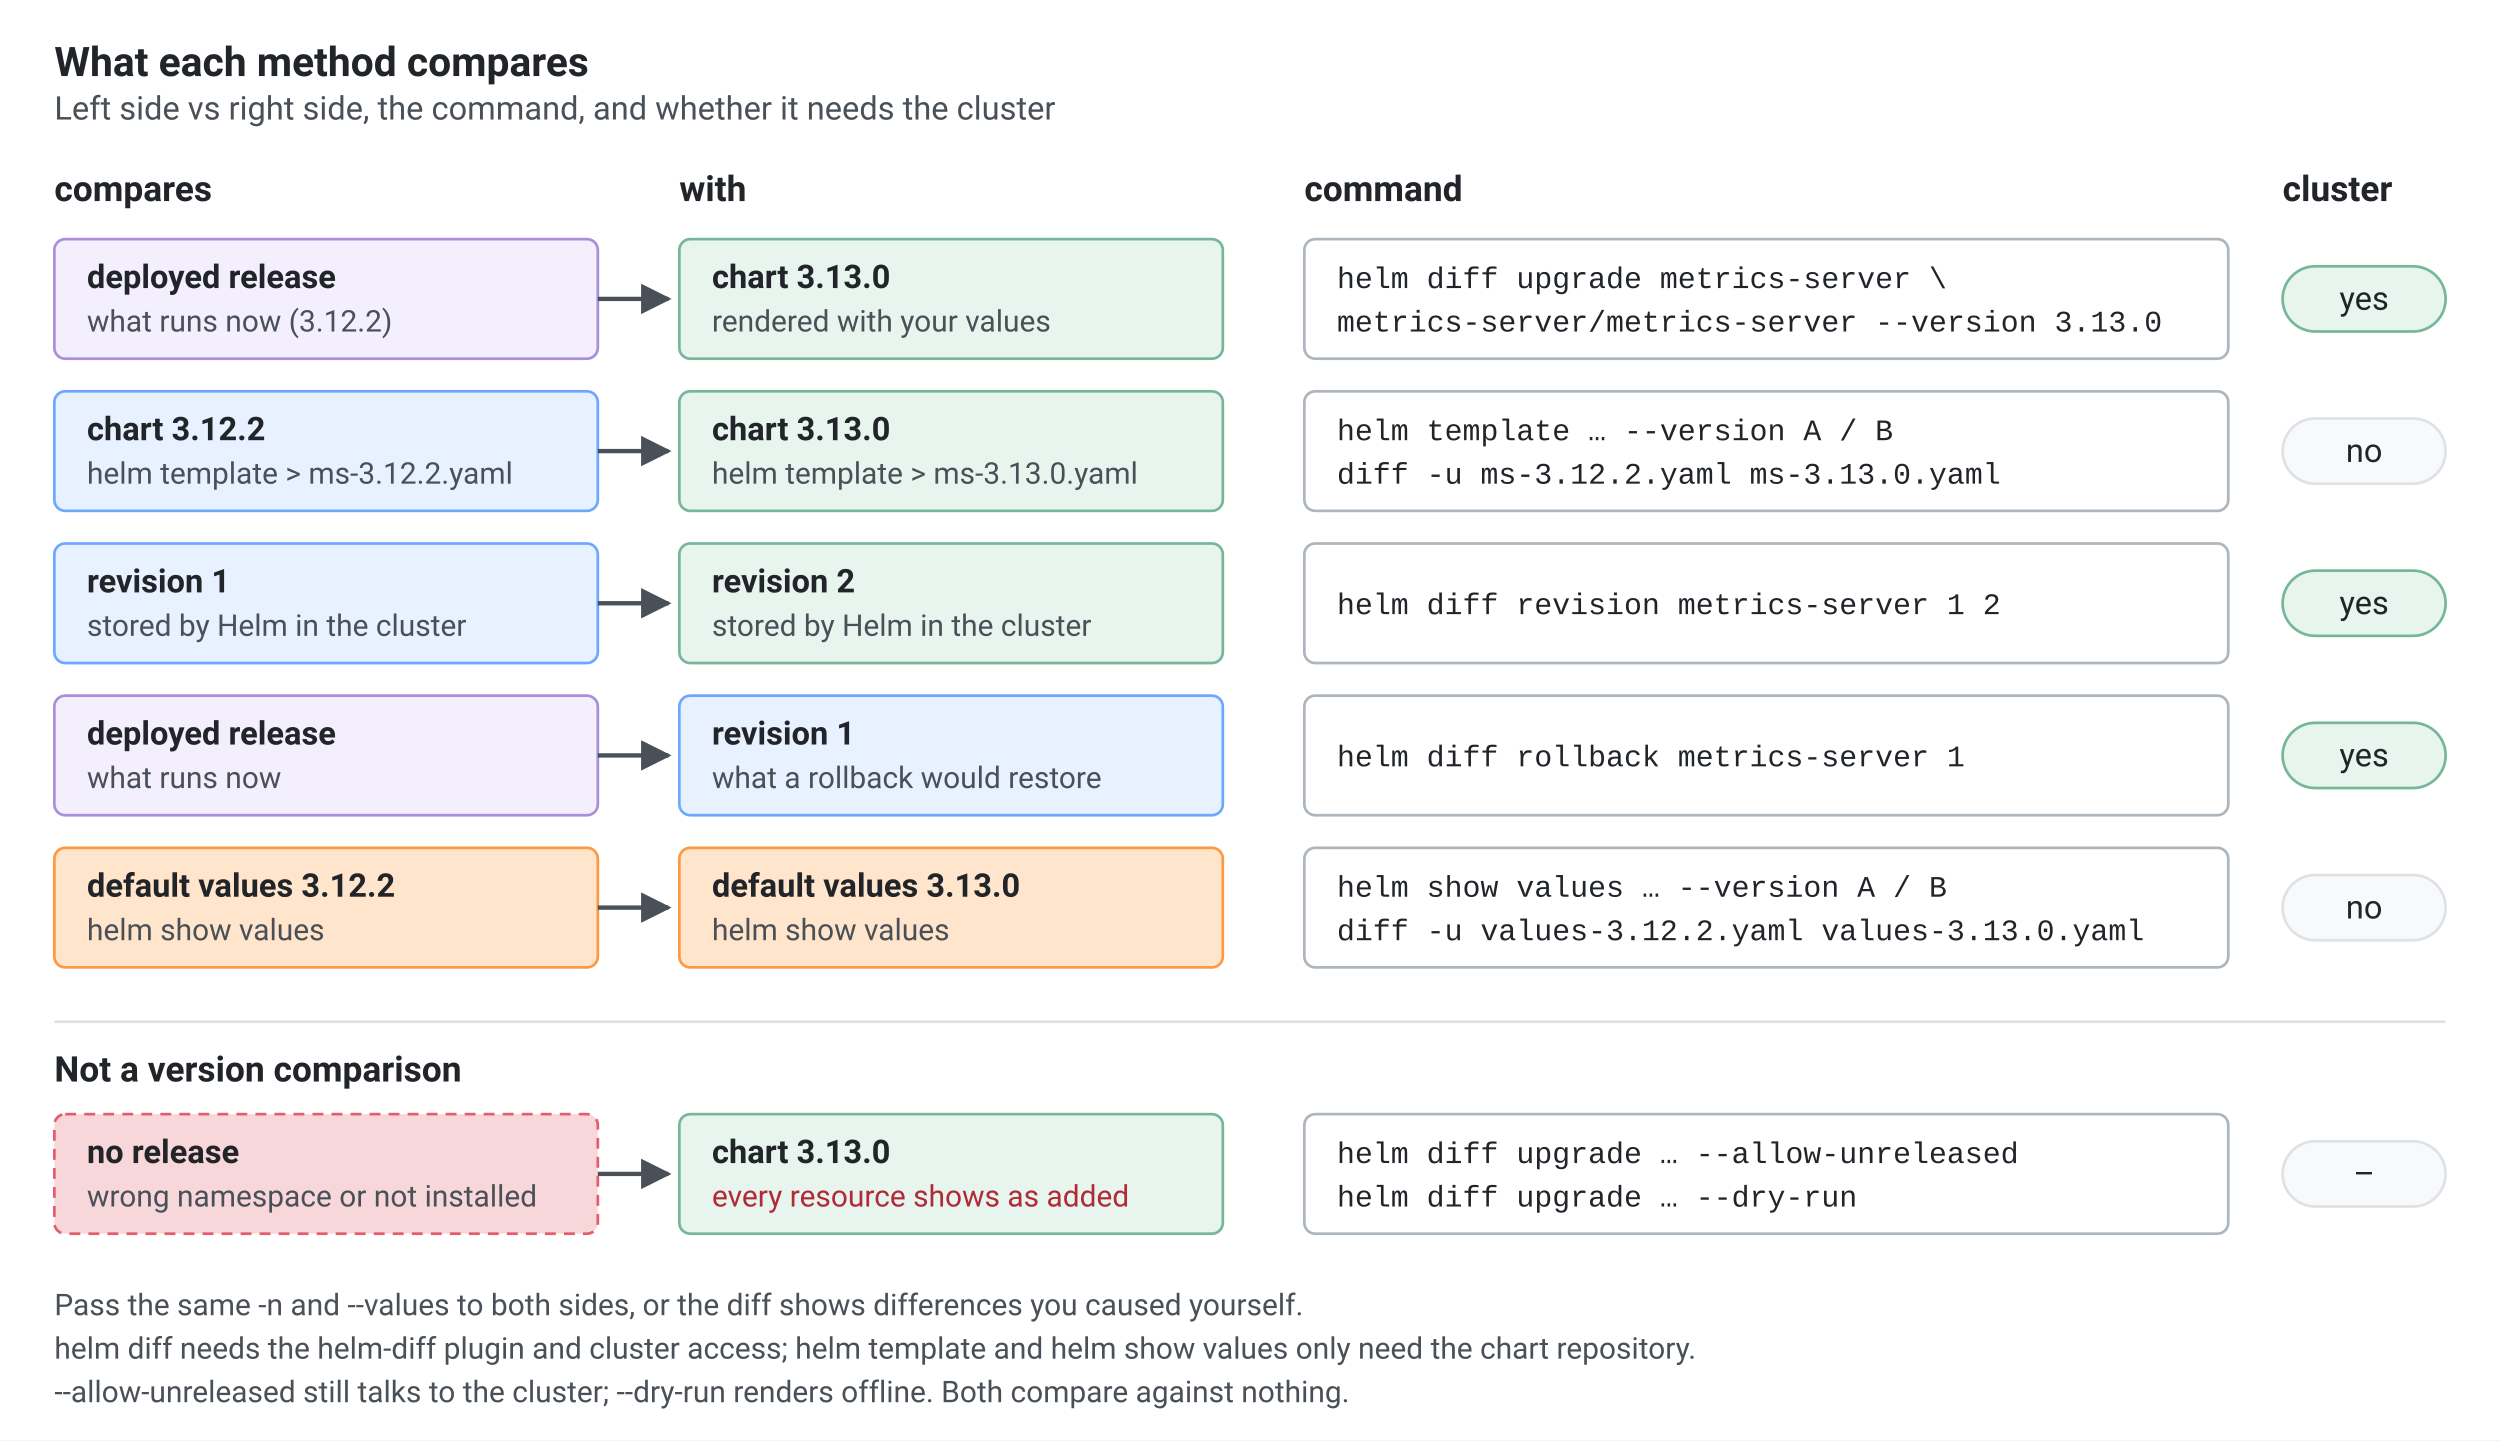
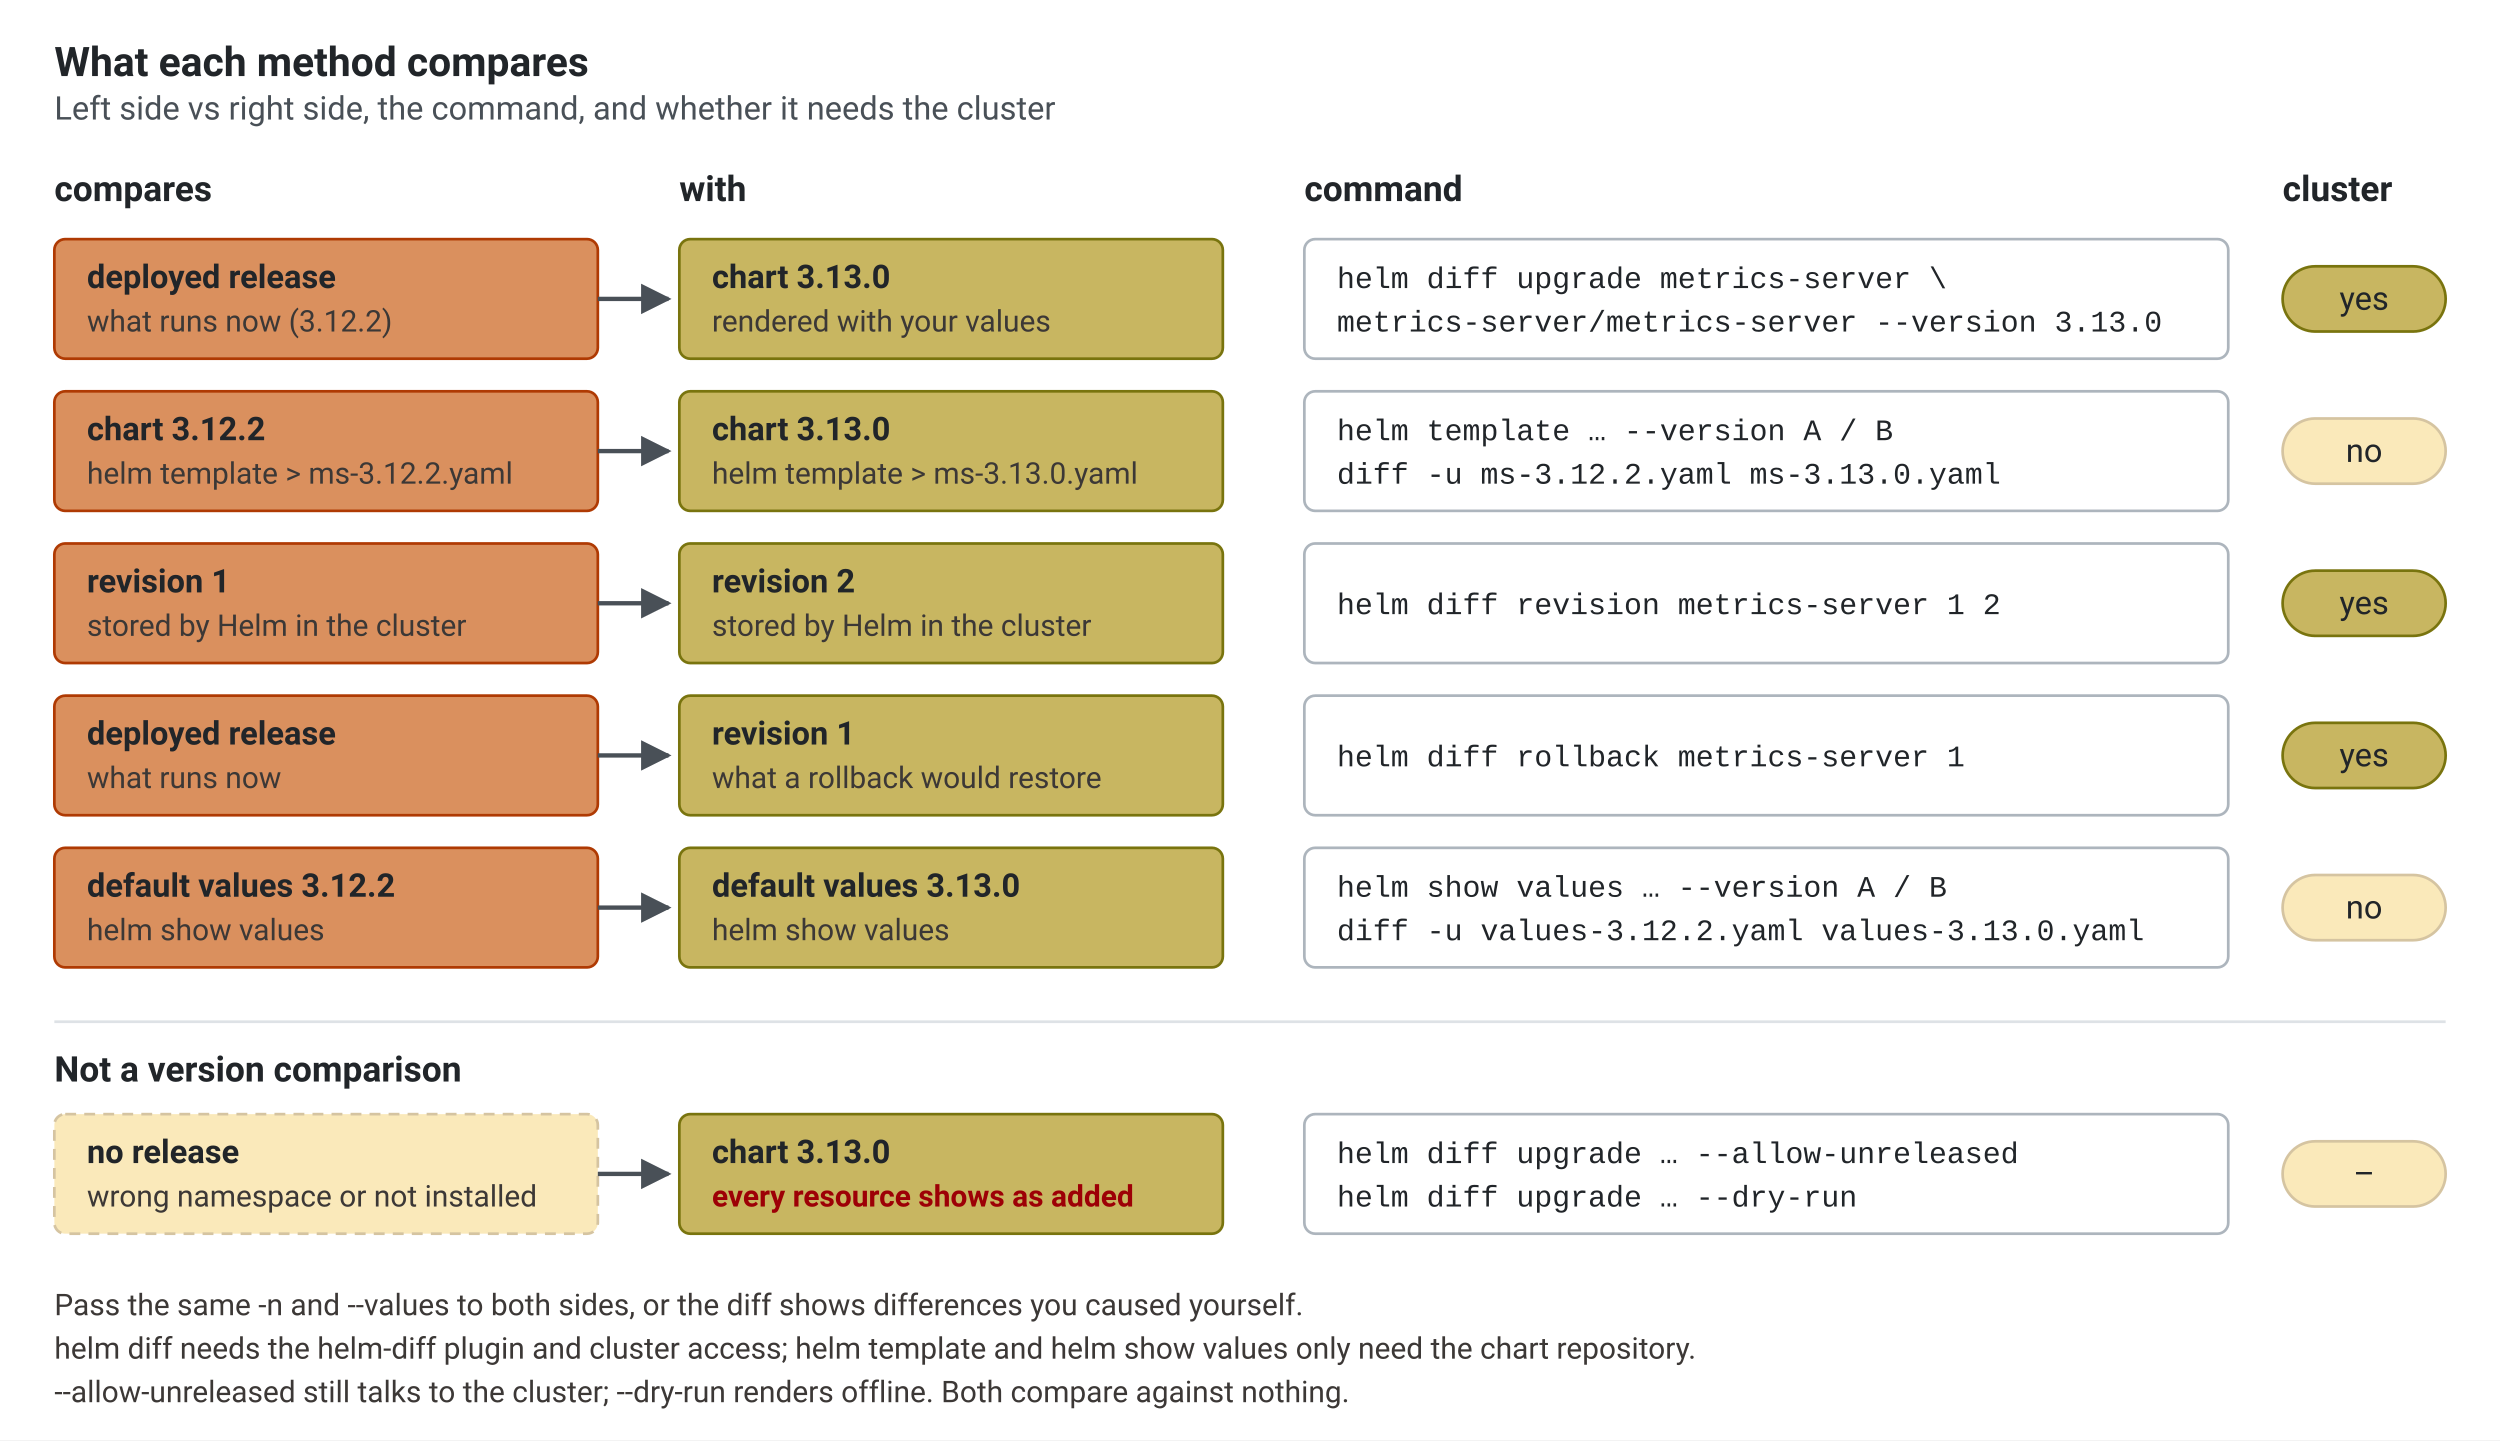
<svg xmlns="http://www.w3.org/2000/svg" viewBox="0 0 920 530" font-family="Roboto, 'Helvetica Neue', Arial, sans-serif" role="img" aria-labelledby="t d">
  <defs>
    <marker id="a" viewBox="0 0 10 10" refX="9" refY="5" markerWidth="7" markerHeight="7" orient="auto-start-reverse">
      <path d="M0,0 L10,5 L0,10 z" fill="#495057" />
    </marker>
    <style>
      .h   { font-size: 15px; font-weight: 700; fill: #212529; }
      .sub { font-size: 12px; fill: #495057; }
      .tb  { font-size: 13px; font-weight: 700; fill: #212529; }
      .m   { font-family: Menlo, Consolas, 'Liberation Mono', monospace; font-size: 11px; fill: #212529; }
-       .d   { font-size: 11px; fill: #495057; }
+       .d   { font-size: 11px; fill: #3c3836; }
      .c   { font-size: 12px; fill: #212529; }
      .cb  { font-size: 12px; font-weight: 700; fill: #212529; }
-       .bad { font-size: 11px; fill: #b02a37; }
+       .bad { font-size: 11px; font-weight: 700; fill: #9d0006; }
      .lne { stroke: #495057; stroke-width: 1.6; fill: none; marker-end: url(#a); }
+       .o   { fill: #da905e; stroke: #af3a03; }
+       .ol  { fill: #c8b661; stroke: #79740e; }
+       .cr  { fill: #fae9ba; stroke: #d5c4a1; }
      .r   { fill: #e7f1ff; stroke: #6ea8fe; }
      .rw  { fill: #f3effc; stroke: #a98eda; }
      .g   { fill: #e8f5ee; stroke: #75b798; }
      .w   { fill: #ffe5cc; stroke: #fd9843; }
      .x   { fill: #f8d7da; stroke: #e35d6a; }
      .n   { fill: #f8f9fa; stroke: #dee2e6; }
      .s   { fill: #ffffff; stroke: #adb5bd; }
    </style>
  </defs>
  <rect width="920" height="530" fill="#ffffff" />
  <text class="h" x="20" y="28">What each method compares</text>
  <text class="sub" x="20" y="44">Left side vs right side, the command, and whether it needs the cluster</text>
  <text class="tb" x="20" y="74">compares</text>
  <text class="tb" x="250" y="74">with</text>
  <text class="tb" x="480" y="74">command</text>
  <text class="tb" x="840" y="74">cluster</text>
-   <rect class="rw" x="20" y="88" width="200" height="44" rx="4" />
+   <rect class="o" x="20" y="88" width="200" height="44" rx="4" />
  <text class="cb" x="32" y="106">deployed release</text>
  <text class="d" x="32" y="122">what runs now (3.12.2)</text>
  <path class="lne" d="M220,110 H246" />
-   <rect class="g" x="250" y="88" width="200" height="44" rx="4" />
+   <rect class="ol" x="250" y="88" width="200" height="44" rx="4" />
  <text class="cb" x="262" y="106">chart 3.13.0</text>
  <text class="d" x="262" y="122">rendered with your values</text>
  <rect class="s" x="480" y="88" width="340" height="44" rx="4" />
  <text class="m" x="492" y="106">helm diff upgrade metrics-server \</text>
  <text class="m" x="492" y="122">  metrics-server/metrics-server --version 3.13.0</text>
-   <rect class="g" x="840" y="98" width="60" height="24" rx="12" />
+   <rect class="ol" x="840" y="98" width="60" height="24" rx="12" />
  <text class="c" x="870" y="114" text-anchor="middle">yes</text>
-   <rect class="r" x="20" y="144" width="200" height="44" rx="4" />
+   <rect class="o" x="20" y="144" width="200" height="44" rx="4" />
  <text class="cb" x="32" y="162">chart 3.12.2</text>
  <text class="d" x="32" y="178">helm template &gt; ms-3.12.2.yaml</text>
  <path class="lne" d="M220,166 H246" />
-   <rect class="g" x="250" y="144" width="200" height="44" rx="4" />
+   <rect class="ol" x="250" y="144" width="200" height="44" rx="4" />
  <text class="cb" x="262" y="162">chart 3.13.0</text>
  <text class="d" x="262" y="178">helm template &gt; ms-3.13.0.yaml</text>
  <rect class="s" x="480" y="144" width="340" height="44" rx="4" />
  <text class="m" x="492" y="162">helm template … --version A / B</text>
  <text class="m" x="492" y="178">diff -u ms-3.12.2.yaml ms-3.13.0.yaml</text>
-   <rect class="n" x="840" y="154" width="60" height="24" rx="12" />
+   <rect class="cr" x="840" y="154" width="60" height="24" rx="12" />
  <text class="c" x="870" y="170" text-anchor="middle">no</text>
-   <rect class="r" x="20" y="200" width="200" height="44" rx="4" />
+   <rect class="o" x="20" y="200" width="200" height="44" rx="4" />
  <text class="cb" x="32" y="218">revision 1</text>
  <text class="d" x="32" y="234">stored by Helm in the cluster</text>
  <path class="lne" d="M220,222 H246" />
-   <rect class="g" x="250" y="200" width="200" height="44" rx="4" />
+   <rect class="ol" x="250" y="200" width="200" height="44" rx="4" />
  <text class="cb" x="262" y="218">revision 2</text>
  <text class="d" x="262" y="234">stored by Helm in the cluster</text>
  <rect class="s" x="480" y="200" width="340" height="44" rx="4" />
  <text class="m" x="492" y="226">helm diff revision metrics-server 1 2</text>
-   <rect class="g" x="840" y="210" width="60" height="24" rx="12" />
+   <rect class="ol" x="840" y="210" width="60" height="24" rx="12" />
  <text class="c" x="870" y="226" text-anchor="middle">yes</text>
-   <rect class="rw" x="20" y="256" width="200" height="44" rx="4" />
+   <rect class="o" x="20" y="256" width="200" height="44" rx="4" />
  <text class="cb" x="32" y="274">deployed release</text>
  <text class="d" x="32" y="290">what runs now</text>
  <path class="lne" d="M220,278 H246" />
-   <rect class="r" x="250" y="256" width="200" height="44" rx="4" />
+   <rect class="ol" x="250" y="256" width="200" height="44" rx="4" />
  <text class="cb" x="262" y="274">revision 1</text>
  <text class="d" x="262" y="290">what a rollback would restore</text>
  <rect class="s" x="480" y="256" width="340" height="44" rx="4" />
  <text class="m" x="492" y="282">helm diff rollback metrics-server 1</text>
-   <rect class="g" x="840" y="266" width="60" height="24" rx="12" />
+   <rect class="ol" x="840" y="266" width="60" height="24" rx="12" />
  <text class="c" x="870" y="282" text-anchor="middle">yes</text>
-   <rect class="w" x="20" y="312" width="200" height="44" rx="4" />
+   <rect class="o" x="20" y="312" width="200" height="44" rx="4" />
  <text class="cb" x="32" y="330">default values 3.12.2</text>
  <text class="d" x="32" y="346">helm show values</text>
  <path class="lne" d="M220,334 H246" />
-   <rect class="w" x="250" y="312" width="200" height="44" rx="4" />
+   <rect class="ol" x="250" y="312" width="200" height="44" rx="4" />
  <text class="cb" x="262" y="330">default values 3.13.0</text>
  <text class="d" x="262" y="346">helm show values</text>
  <rect class="s" x="480" y="312" width="340" height="44" rx="4" />
  <text class="m" x="492" y="330">helm show values … --version A / B</text>
  <text class="m" x="492" y="346">diff -u values-3.12.2.yaml values-3.13.0.yaml</text>
-   <rect class="n" x="840" y="322" width="60" height="24" rx="12" />
+   <rect class="cr" x="840" y="322" width="60" height="24" rx="12" />
  <text class="c" x="870" y="338" text-anchor="middle">no</text>
  <line x1="20" y1="376" x2="900" y2="376" stroke="#dee2e6" stroke-width="1" />
  <text class="tb" x="20" y="398">Not a version comparison</text>
-   <rect class="x" x="20" y="410" width="200" height="44" rx="4" stroke-dasharray="4 3" />
+   <rect class="cr" x="20" y="410" width="200" height="44" rx="4" stroke-dasharray="4 3" />
  <text class="cb" x="32" y="428">no release</text>
  <text class="d" x="32" y="444">wrong namespace or not installed</text>
  <path class="lne" d="M220,432 H246" />
-   <rect class="g" x="250" y="410" width="200" height="44" rx="4" />
+   <rect class="ol" x="250" y="410" width="200" height="44" rx="4" />
  <text class="cb" x="262" y="428">chart 3.13.0</text>
  <text class="bad" x="262" y="444">every resource shows as added</text>
  <rect class="s" x="480" y="410" width="340" height="44" rx="4" />
  <text class="m" x="492" y="428">helm diff upgrade … --allow-unreleased</text>
  <text class="m" x="492" y="444">helm diff upgrade … --dry-run</text>
-   <rect class="n" x="840" y="420" width="60" height="24" rx="12" />
+   <rect class="cr" x="840" y="420" width="60" height="24" rx="12" />
  <text class="c" x="870" y="436" text-anchor="middle">–</text>
  <text class="d" x="20" y="484">Pass the same -n and --values to both sides, or the diff shows differences you caused yourself.</text>
  <text class="d" x="20" y="500">helm diff needs the helm-diff plugin and cluster access; helm template and helm show values only need the chart repository.</text>
  <text class="d" x="20" y="516">--allow-unreleased still talks to the cluster; --dry-run renders offline. Both compare against nothing.</text>
</svg>
